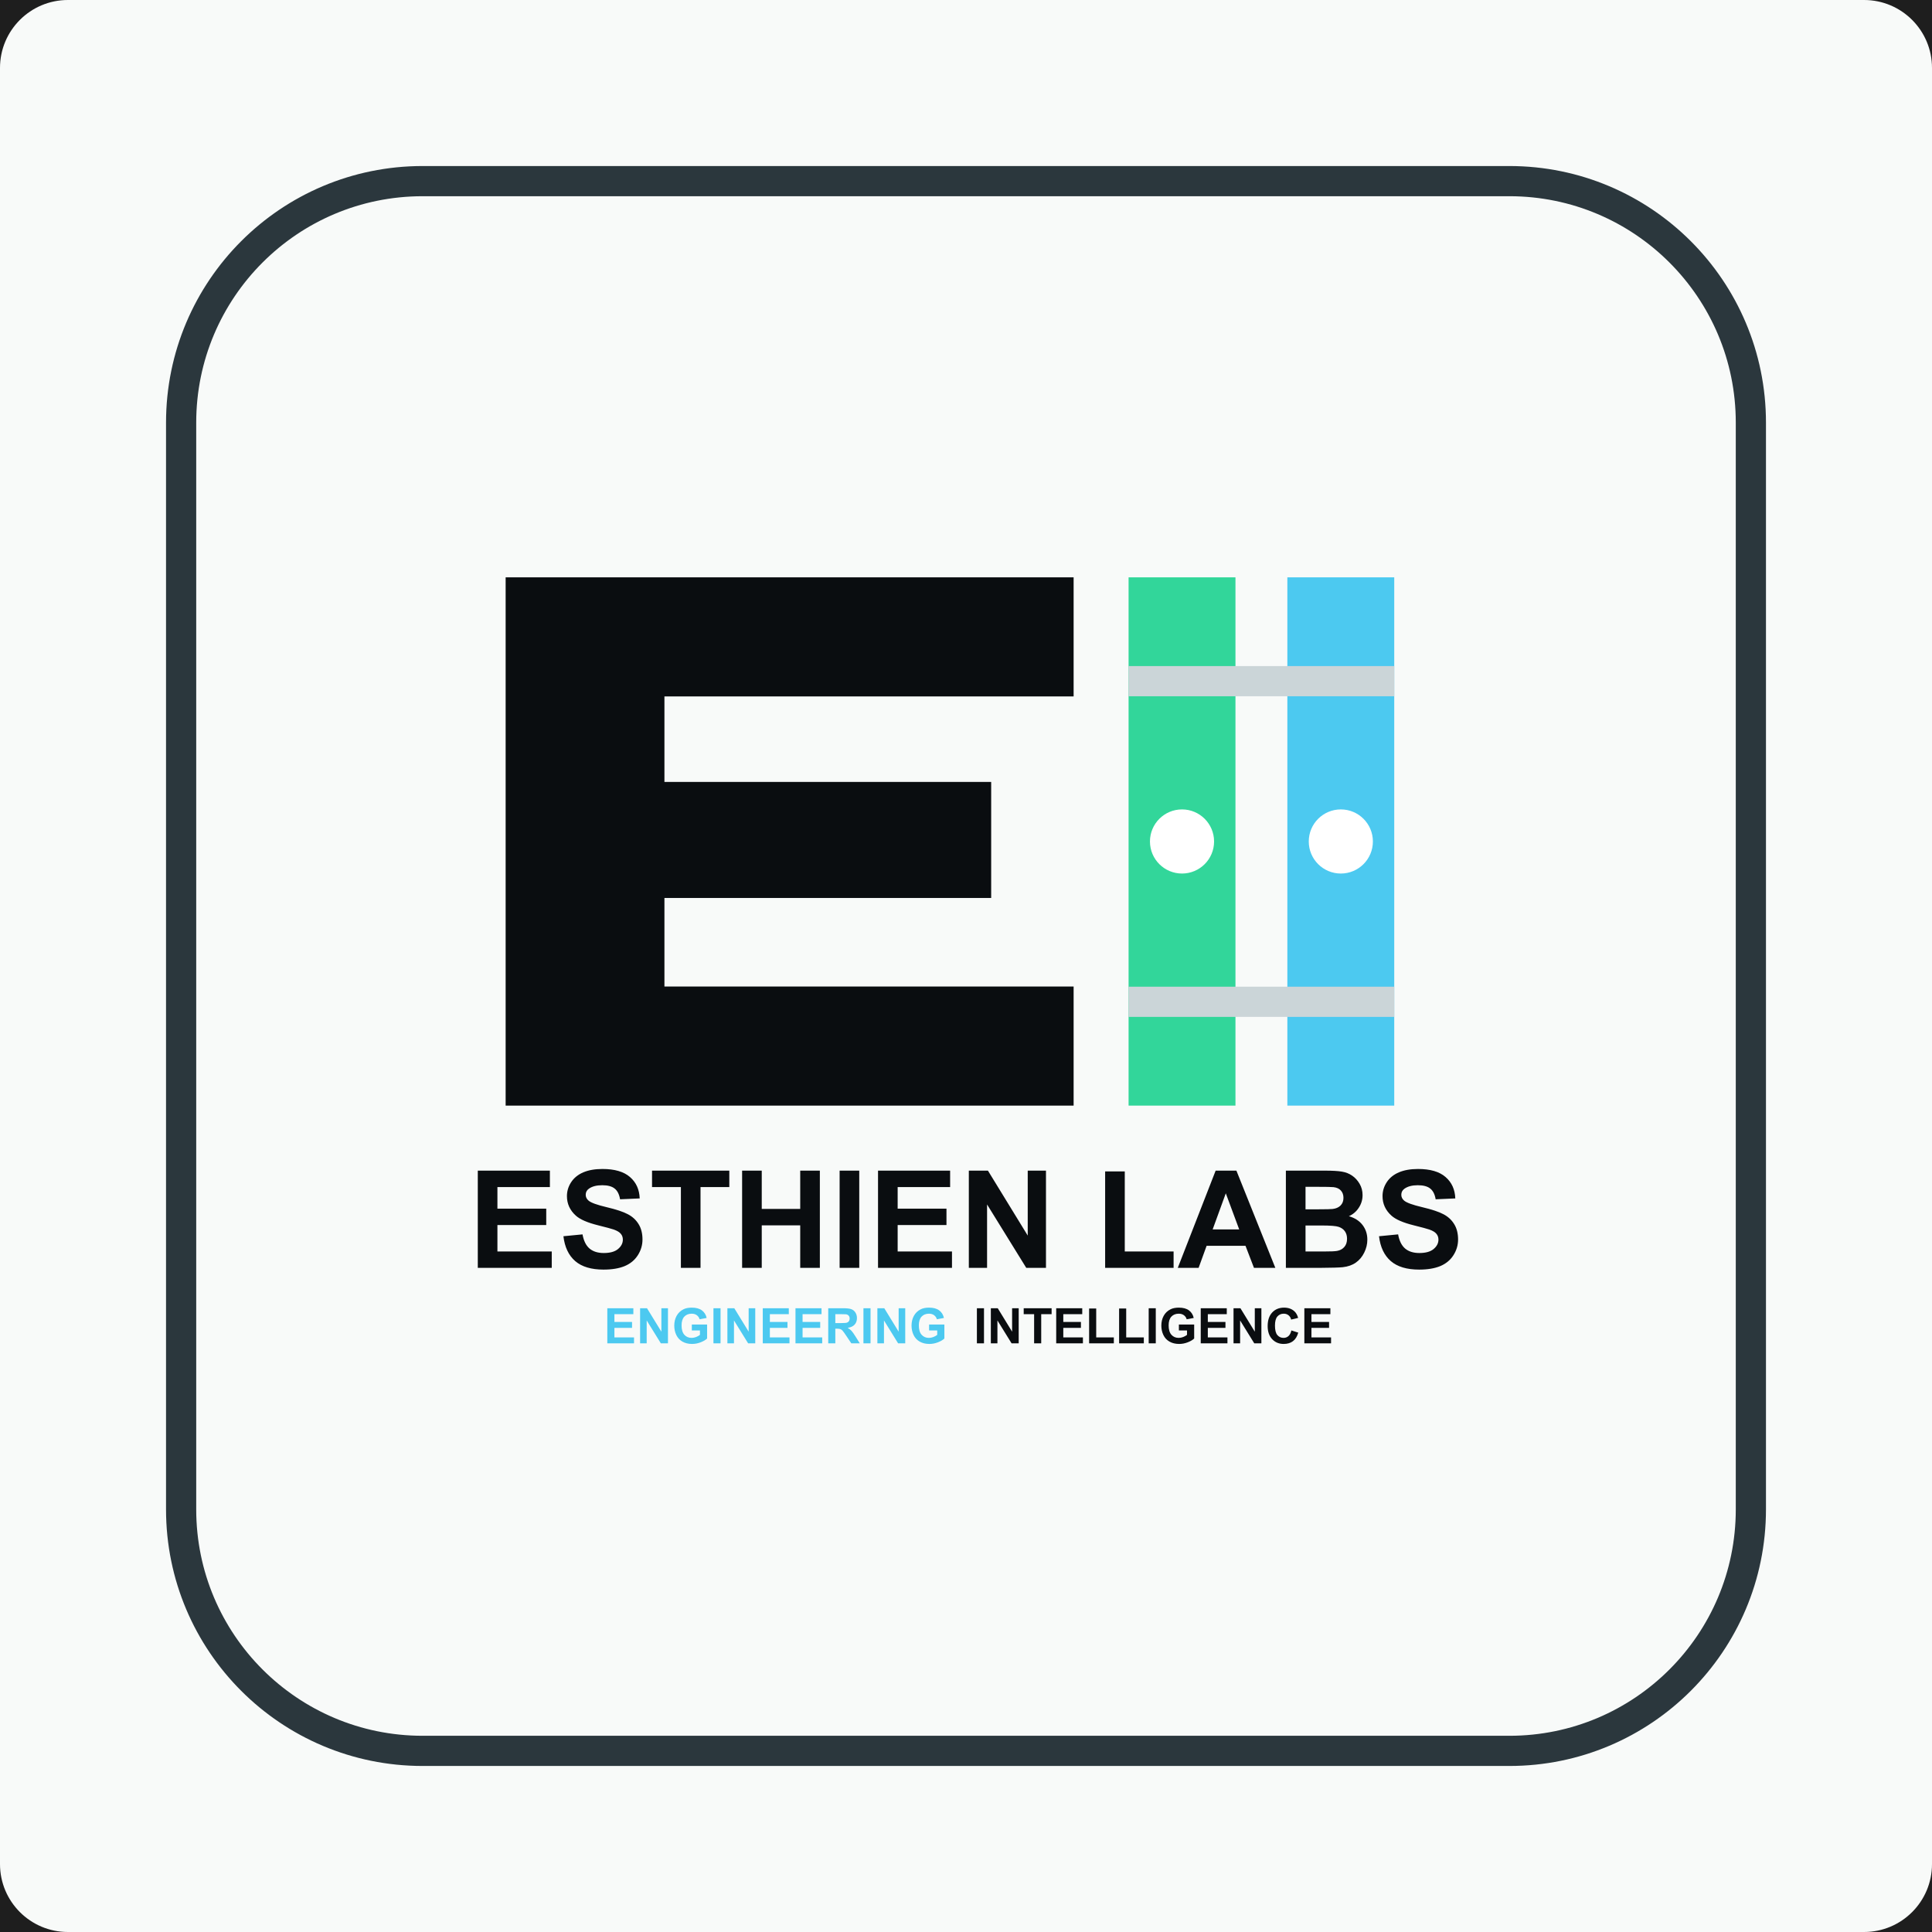
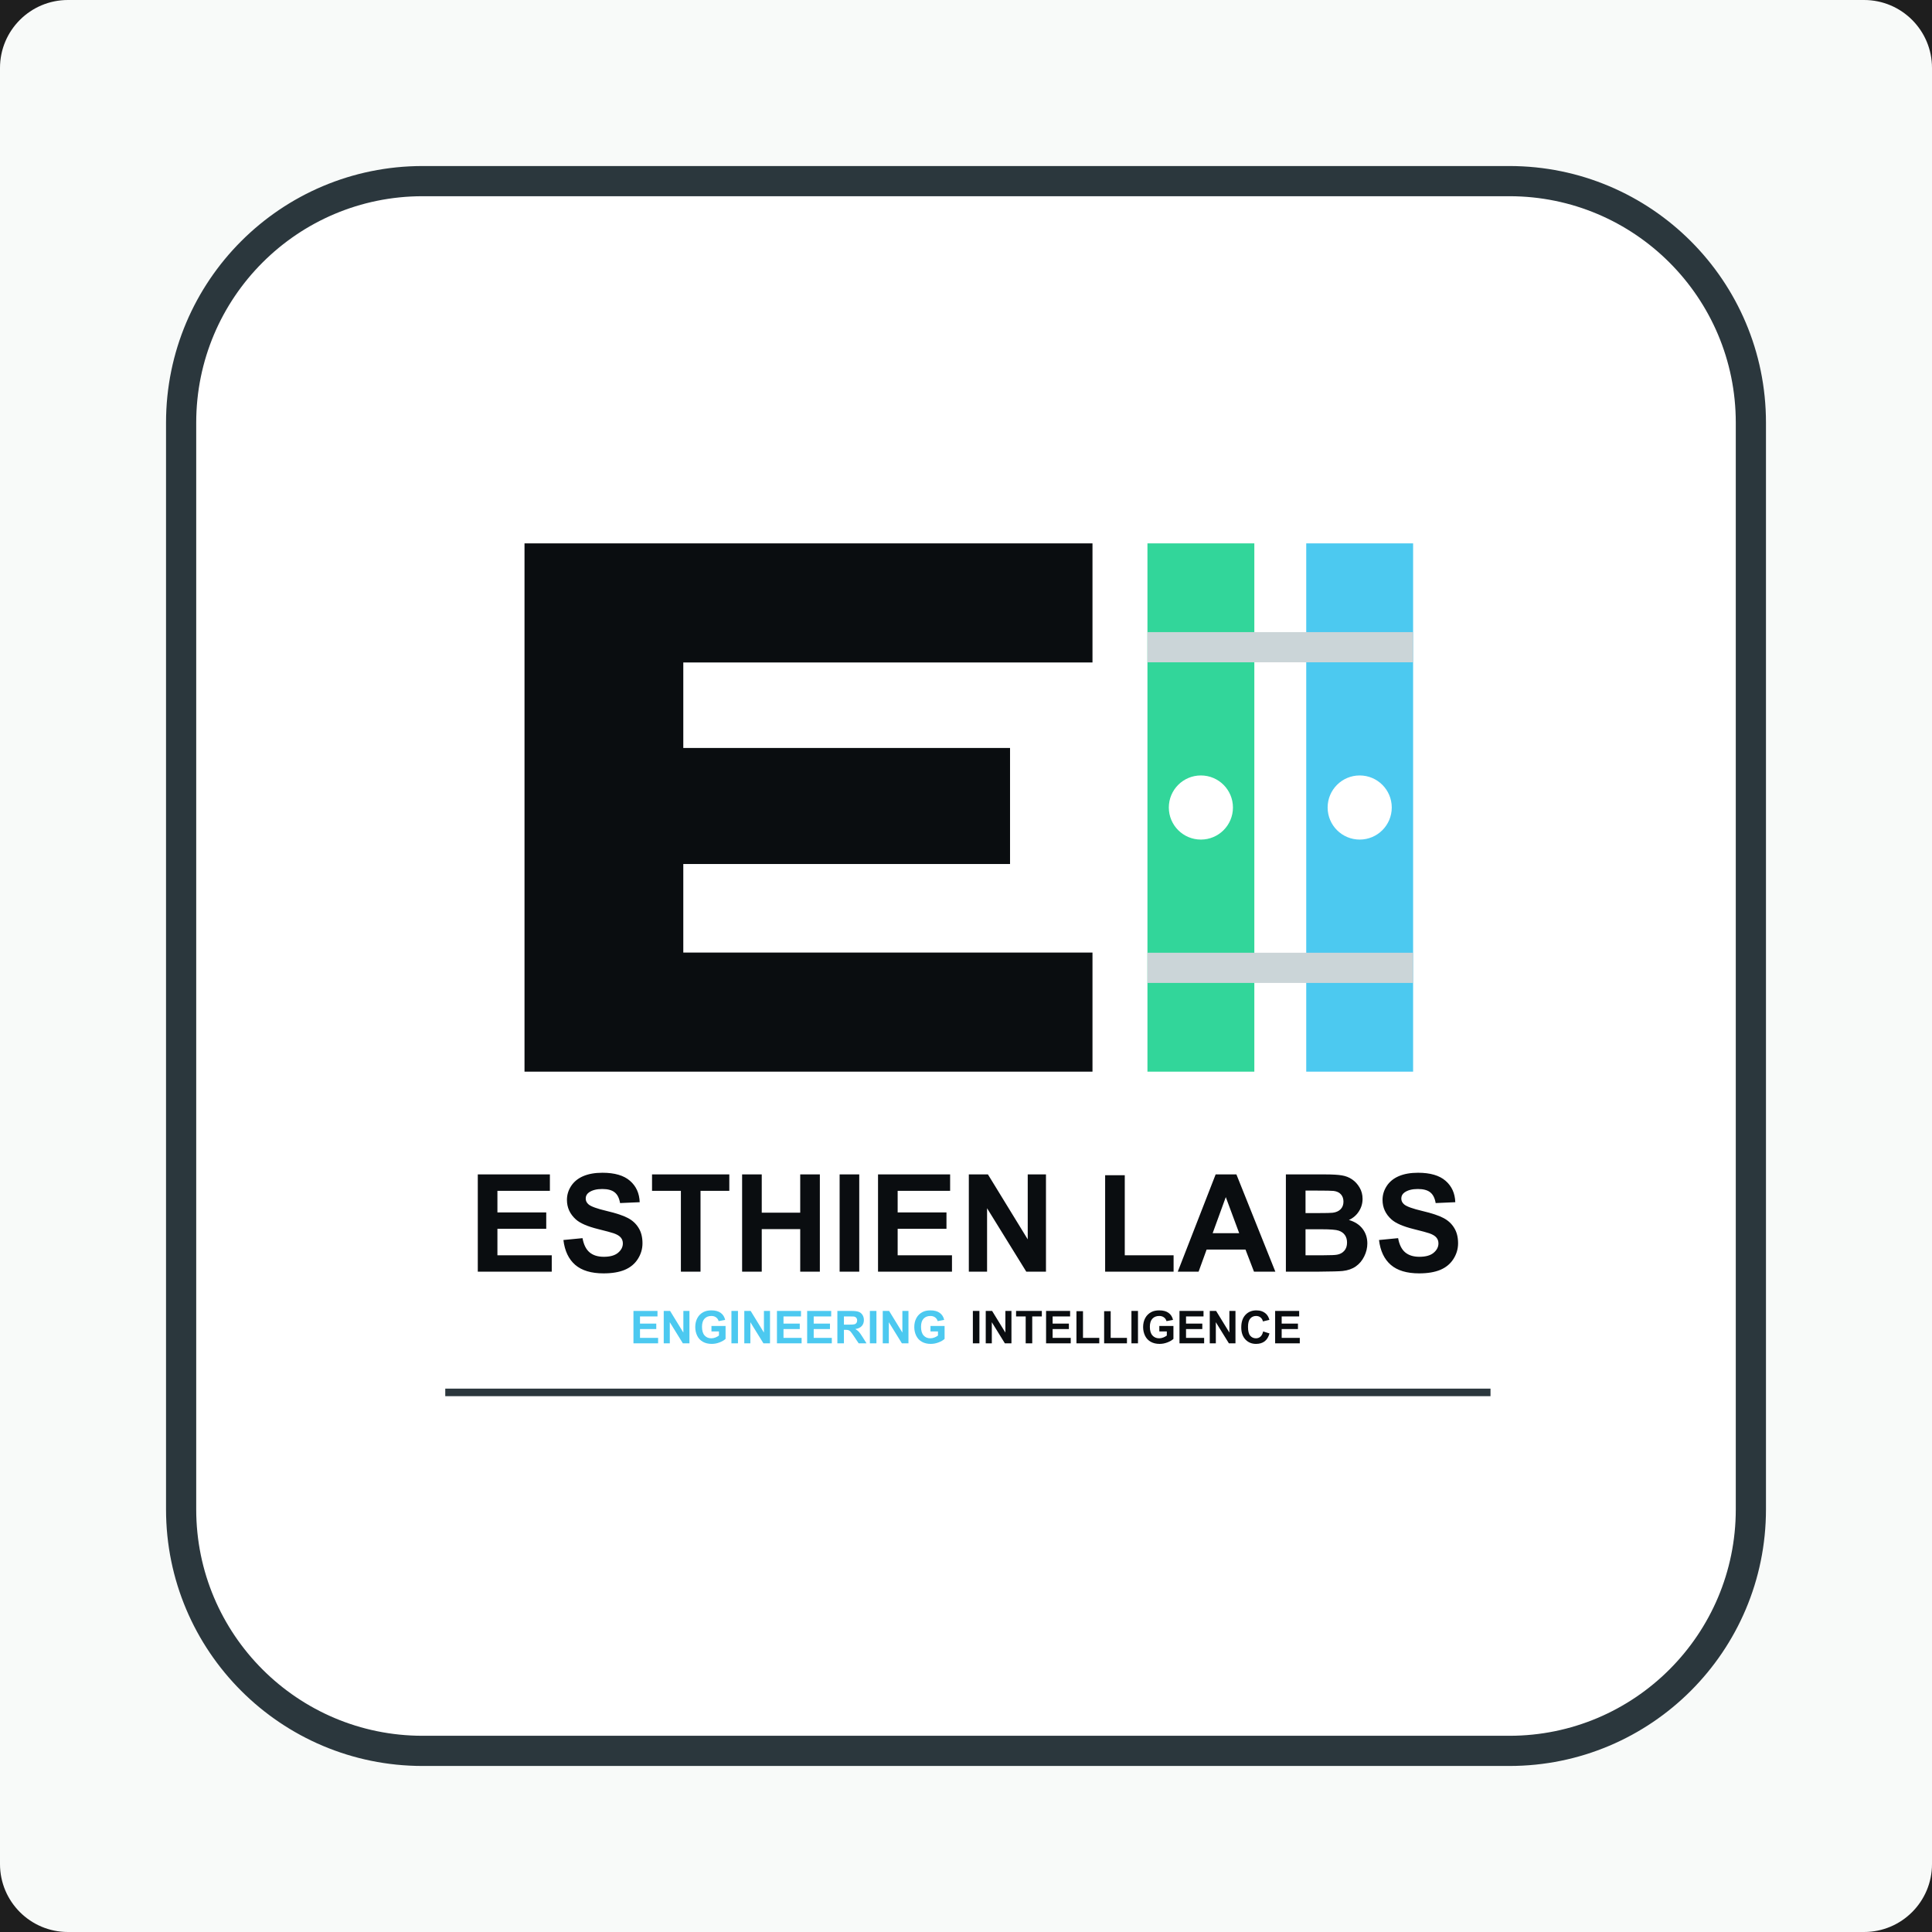
<svg xmlns="http://www.w3.org/2000/svg" width="512" height="512" viewBox="0 0 512 512" fill="none">
  <rect width="512" height="512" fill="#1E1E1E" />
  <g clip-path="url(#clip0_0_1)">
    <rect width="512" height="512" rx="18" fill="#F8FAF9" />
-     <path d="M400 48H112C76.654 48 48 76.654 48 112V400C48 435.346 76.654 464 112 464H400C435.346 464 464 435.346 464 400V112C464 76.654 435.346 48 400 48Z" stroke="#2B373D" stroke-width="8" />
-     <path d="M134 153H284.52V184.561H176.081V207.22H262.67V237.971H176.081V261.439H284.52V293H134V153Z" fill="#0A0D10" />
-     <path d="M299.086 153H327.41V293H299.086V153Z" fill="#32D69A" />
-     <path d="M341.164 153H369.488V293H341.164V153Z" fill="#4CC9F0" />
-     <path d="M299.086 180.515H369.491M299.086 265.486H369.491" stroke="#CBD5D8" stroke-width="8" />
-     <path d="M313.247 231.497C317.94 231.497 321.744 227.693 321.744 223C321.744 218.307 317.94 214.503 313.247 214.503C308.554 214.503 304.75 218.307 304.75 223C304.75 227.693 308.554 231.497 313.247 231.497Z" fill="white" />
-     <path d="M355.333 231.497C360.026 231.497 363.83 227.693 363.83 223C363.83 218.307 360.026 214.503 355.333 214.503C350.64 214.503 346.836 218.307 346.836 223C346.836 227.693 350.64 231.497 355.333 231.497Z" fill="white" />
-     <path d="M126.619 336V310.23H145.727V314.59H131.822V320.303H144.76V324.645H131.822V331.658H146.219V336H126.619ZM149.312 327.615L154.375 327.123C154.68 328.822 155.295 330.07 156.221 330.867C157.158 331.664 158.418 332.062 160 332.062C161.676 332.062 162.936 331.711 163.779 331.008C164.635 330.293 165.062 329.461 165.062 328.512C165.062 327.902 164.881 327.387 164.518 326.965C164.166 326.531 163.545 326.156 162.654 325.84C162.045 325.629 160.656 325.254 158.488 324.715C155.699 324.023 153.742 323.174 152.617 322.166C151.035 320.748 150.244 319.02 150.244 316.98C150.244 315.668 150.613 314.443 151.352 313.307C152.102 312.158 153.174 311.285 154.568 310.688C155.975 310.09 157.668 309.791 159.648 309.791C162.883 309.791 165.314 310.5 166.943 311.918C168.584 313.336 169.445 315.229 169.527 317.596L164.324 317.824C164.102 316.5 163.621 315.551 162.883 314.977C162.156 314.391 161.061 314.098 159.596 314.098C158.084 314.098 156.9 314.408 156.045 315.029C155.494 315.428 155.219 315.961 155.219 316.629C155.219 317.238 155.477 317.76 155.992 318.193C156.648 318.744 158.242 319.318 160.773 319.916C163.305 320.514 165.174 321.135 166.381 321.779C167.6 322.412 168.549 323.285 169.229 324.398C169.92 325.5 170.266 326.865 170.266 328.494C170.266 329.971 169.855 331.354 169.035 332.643C168.215 333.932 167.055 334.893 165.555 335.525C164.055 336.146 162.186 336.457 159.947 336.457C156.689 336.457 154.188 335.707 152.441 334.207C150.695 332.695 149.652 330.498 149.312 327.615ZM180.443 336V314.59H172.797V310.23H193.275V314.59H185.646V336H180.443ZM196.668 336V310.23H201.871V320.373H212.066V310.23H217.27V336H212.066V324.732H201.871V336H196.668ZM222.508 336V310.23H227.711V336H222.508ZM232.686 336V310.23H251.793V314.59H237.889V320.303H250.826V324.645H237.889V331.658H252.285V336H232.686ZM256.75 336V310.23H261.812L272.359 327.439V310.23H277.193V336H271.973L261.584 319.195V336H256.75ZM292.873 336V310.441H298.076V331.658H311.014V336H292.873ZM337.979 336H332.318L330.068 330.146H319.768L317.641 336H312.121L322.158 310.23H327.66L337.979 336ZM328.398 325.805L324.848 316.242L321.367 325.805H328.398ZM340.773 310.23H351.074C353.113 310.23 354.631 310.318 355.627 310.494C356.635 310.658 357.531 311.01 358.316 311.549C359.113 312.088 359.775 312.809 360.303 313.711C360.83 314.602 361.094 315.604 361.094 316.717C361.094 317.924 360.766 319.031 360.109 320.039C359.465 321.047 358.586 321.803 357.473 322.307C359.043 322.764 360.25 323.543 361.094 324.645C361.938 325.746 362.359 327.041 362.359 328.529C362.359 329.701 362.084 330.844 361.533 331.957C360.994 333.059 360.25 333.943 359.301 334.611C358.363 335.268 357.203 335.672 355.82 335.824C354.953 335.918 352.861 335.977 349.545 336H340.773V310.23ZM345.977 314.52V320.479H349.387C351.414 320.479 352.674 320.449 353.166 320.391C354.057 320.285 354.754 319.98 355.258 319.477C355.773 318.961 356.031 318.287 356.031 317.455C356.031 316.658 355.809 316.014 355.363 315.521C354.93 315.018 354.279 314.713 353.412 314.607C352.896 314.549 351.414 314.52 348.965 314.52H345.977ZM345.977 324.768V331.658H350.793C352.668 331.658 353.857 331.605 354.361 331.5C355.135 331.359 355.762 331.02 356.242 330.48C356.734 329.93 356.98 329.197 356.98 328.283C356.98 327.51 356.793 326.854 356.418 326.314C356.043 325.775 355.498 325.383 354.783 325.137C354.08 324.891 352.545 324.768 350.178 324.768H345.977ZM365.453 327.615L370.516 327.123C370.82 328.822 371.436 330.07 372.361 330.867C373.299 331.664 374.559 332.062 376.141 332.062C377.816 332.062 379.076 331.711 379.92 331.008C380.775 330.293 381.203 329.461 381.203 328.512C381.203 327.902 381.021 327.387 380.658 326.965C380.307 326.531 379.686 326.156 378.795 325.84C378.186 325.629 376.797 325.254 374.629 324.715C371.84 324.023 369.883 323.174 368.758 322.166C367.176 320.748 366.385 319.02 366.385 316.98C366.385 315.668 366.754 314.443 367.492 313.307C368.242 312.158 369.314 311.285 370.709 310.688C372.115 310.09 373.809 309.791 375.789 309.791C379.023 309.791 381.455 310.5 383.084 311.918C384.725 313.336 385.586 315.229 385.668 317.596L380.465 317.824C380.242 316.5 379.762 315.551 379.023 314.977C378.297 314.391 377.201 314.098 375.736 314.098C374.225 314.098 373.041 314.408 372.186 315.029C371.635 315.428 371.359 315.961 371.359 316.629C371.359 317.238 371.617 317.76 372.133 318.193C372.789 318.744 374.383 319.318 376.914 319.916C379.445 320.514 381.314 321.135 382.521 321.779C383.74 322.412 384.689 323.285 385.369 324.398C386.061 325.5 386.406 326.865 386.406 328.494C386.406 329.971 385.996 331.354 385.176 332.643C384.355 333.932 383.195 334.893 381.695 335.525C380.195 336.146 378.326 336.457 376.088 336.457C372.83 336.457 370.328 335.707 368.582 334.207C366.836 332.695 365.793 330.498 365.453 327.615Z" fill="#0A0D10" />
-     <path d="M160.946 356V346.694H167.846V348.269H162.825V350.332H167.497V351.899H162.825V354.432H168.023V356H160.946ZM169.636 356V346.694H171.464L175.272 352.909V346.694H177.018V356H175.133L171.381 349.932V356H169.636ZM183.34 352.579V351.011H187.39V354.718C186.997 355.099 186.425 355.435 185.676 355.727C184.931 356.015 184.176 356.159 183.41 356.159C182.437 356.159 181.588 355.956 180.865 355.549C180.141 355.139 179.597 354.555 179.233 353.797C178.869 353.036 178.688 352.208 178.688 351.315C178.688 350.346 178.891 349.485 179.297 348.732C179.703 347.979 180.298 347.401 181.081 346.999C181.677 346.69 182.42 346.536 183.309 346.536C184.464 346.536 185.365 346.779 186.013 347.266C186.664 347.748 187.083 348.417 187.27 349.271L185.403 349.621C185.272 349.164 185.025 348.804 184.661 348.542C184.301 348.275 183.85 348.142 183.309 348.142C182.488 348.142 181.834 348.402 181.347 348.922C180.865 349.443 180.624 350.215 180.624 351.239C180.624 352.344 180.869 353.173 181.36 353.728C181.851 354.278 182.494 354.553 183.29 354.553C183.683 354.553 184.077 354.477 184.47 354.324C184.868 354.168 185.209 353.979 185.492 353.759V352.579H183.34ZM189.072 356V346.694H190.951V356H189.072ZM192.767 356V346.694H194.595L198.403 352.909V346.694H200.149V356H198.264L194.512 349.932V356H192.767ZM202.142 356V346.694H209.042V348.269H204.021V350.332H208.693V351.899H204.021V354.432H209.22V356H202.142ZM210.813 356V346.694H217.713V348.269H212.692V350.332H217.364V351.899H212.692V354.432H217.891V356H210.813ZM219.49 356V346.694H223.445C224.439 346.694 225.161 346.779 225.609 346.948C226.062 347.113 226.424 347.41 226.695 347.837C226.966 348.264 227.101 348.753 227.101 349.303C227.101 350.001 226.896 350.579 226.485 351.036C226.075 351.489 225.461 351.775 224.645 351.893C225.051 352.13 225.385 352.39 225.647 352.674C225.914 352.957 226.272 353.461 226.72 354.185L227.856 356H225.609L224.251 353.975C223.769 353.251 223.438 352.797 223.261 352.61C223.083 352.42 222.895 352.291 222.696 352.223C222.497 352.151 222.182 352.115 221.75 352.115H221.369V356H219.49ZM221.369 350.63H222.759C223.661 350.63 224.223 350.592 224.448 350.516C224.672 350.439 224.848 350.308 224.975 350.122C225.102 349.936 225.165 349.703 225.165 349.424C225.165 349.111 225.08 348.859 224.911 348.668C224.746 348.474 224.511 348.351 224.207 348.3C224.054 348.279 223.597 348.269 222.835 348.269H221.369V350.63ZM228.821 356V346.694H230.7V356H228.821ZM232.516 356V346.694H234.344L238.152 352.909V346.694H239.898V356H238.013L234.261 349.932V356H232.516ZM246.22 352.579V351.011H250.27V354.718C249.876 355.099 249.305 355.435 248.556 355.727C247.811 356.015 247.056 356.159 246.29 356.159C245.317 356.159 244.468 355.956 243.745 355.549C243.021 355.139 242.477 354.555 242.113 353.797C241.749 353.036 241.567 352.208 241.567 351.315C241.567 350.346 241.771 349.485 242.177 348.732C242.583 347.979 243.178 347.401 243.96 346.999C244.557 346.69 245.3 346.536 246.188 346.536C247.344 346.536 248.245 346.779 248.893 347.266C249.544 347.748 249.963 348.417 250.149 349.271L248.283 349.621C248.152 349.164 247.904 348.804 247.541 348.542C247.181 348.275 246.73 348.142 246.188 348.142C245.368 348.142 244.714 348.402 244.227 348.922C243.745 349.443 243.503 350.215 243.503 351.239C243.503 352.344 243.749 353.173 244.24 353.728C244.731 354.278 245.374 354.553 246.169 354.553C246.563 354.553 246.957 354.477 247.35 354.324C247.748 354.168 248.089 353.979 248.372 353.759V352.579H246.22Z" fill="#4CC9F0" />
-     <path d="M258.889 356V346.694H260.768V356H258.889ZM262.583 356V346.694H264.411L268.22 352.909V346.694H269.965V356H268.08L264.329 349.932V356H262.583ZM274.053 356V348.269H271.292V346.694H278.687V348.269H275.932V356H274.053ZM279.906 356V346.694H286.806V348.269H281.785V350.332H286.457V351.899H281.785V354.432H286.983V356H279.906ZM288.627 356V346.771H290.506V354.432H295.178V356H288.627ZM296.575 356V346.771H298.454V354.432H303.125V356H296.575ZM304.414 356V346.694H306.293V356H304.414ZM312.418 352.579V351.011H316.468V354.718C316.075 355.099 315.503 355.435 314.754 355.727C314.01 356.015 313.254 356.159 312.488 356.159C311.515 356.159 310.667 355.956 309.943 355.549C309.219 355.139 308.675 354.555 308.312 353.797C307.948 353.036 307.766 352.208 307.766 351.315C307.766 350.346 307.969 349.485 308.375 348.732C308.781 347.979 309.376 347.401 310.159 346.999C310.755 346.69 311.498 346.536 312.387 346.536C313.542 346.536 314.443 346.779 315.091 347.266C315.743 347.748 316.161 348.417 316.348 349.271L314.481 349.621C314.35 349.164 314.103 348.804 313.739 348.542C313.379 348.275 312.928 348.142 312.387 348.142C311.566 348.142 310.912 348.402 310.425 348.922C309.943 349.443 309.702 350.215 309.702 351.239C309.702 352.344 309.947 353.173 310.438 353.728C310.929 354.278 311.572 354.553 312.368 354.553C312.761 354.553 313.155 354.477 313.548 354.324C313.946 354.168 314.287 353.979 314.57 353.759V352.579H312.418ZM318.208 356V346.694H325.107V348.269H320.086V350.332H324.758V351.899H320.086V354.432H325.285V356H318.208ZM326.897 356V346.694H328.726L332.534 352.909V346.694H334.28V356H332.395L328.643 349.932V356H326.897ZM342.227 352.579L344.049 353.156C343.77 354.172 343.304 354.927 342.652 355.422C342.005 355.913 341.182 356.159 340.183 356.159C338.947 356.159 337.932 355.738 337.136 354.896C336.341 354.049 335.943 352.894 335.943 351.43C335.943 349.881 336.343 348.679 337.143 347.824C337.942 346.965 338.994 346.536 340.297 346.536C341.436 346.536 342.36 346.872 343.071 347.545C343.494 347.943 343.812 348.514 344.023 349.259L342.164 349.703C342.054 349.221 341.823 348.84 341.472 348.561C341.125 348.281 340.701 348.142 340.202 348.142C339.512 348.142 338.952 348.389 338.52 348.884C338.093 349.379 337.879 350.181 337.879 351.29C337.879 352.466 338.09 353.304 338.514 353.804C338.937 354.303 339.487 354.553 340.164 354.553C340.663 354.553 341.093 354.394 341.453 354.077C341.812 353.759 342.07 353.26 342.227 352.579ZM345.667 356V346.694H352.567V348.269H347.546V350.332H352.218V351.899H347.546V354.432H352.745V356H345.667Z" fill="#0A0D10" />
+     <path d="M400 48H112C76.654 48 48 76.654 48 112V400C48 435.346 76.654 464 112 464H400C435.346 464 464 435.346 464 400V112C464 76.654 435.346 48 400 48Z" fill="white" stroke="#2B373D" stroke-width="8" />
+     <path d="M139 144H289.52V175.561H181.081V198.22H267.67V228.971H181.081V252.439H289.52V284H139V144Z" fill="#0A0D10" />
+     <path d="M304.086 144H332.41V284H304.086V144Z" fill="#32D69A" />
+     <path d="M346.164 144H374.488V284H346.164V144Z" fill="#4CC9F0" />
+     <path d="M304.086 171.515H374.491M304.086 256.486H374.491" stroke="#CBD5D8" stroke-width="8" />
+     <path d="M318.247 222.497C322.94 222.497 326.744 218.693 326.744 214C326.744 209.307 322.94 205.503 318.247 205.503C313.554 205.503 309.75 209.307 309.75 214C309.75 218.693 313.554 222.497 318.247 222.497Z" fill="white" />
+     <path d="M360.333 222.497C365.026 222.497 368.83 218.693 368.83 214C368.83 209.307 365.026 205.503 360.333 205.503C355.64 205.503 351.836 209.307 351.836 214C351.836 218.693 355.64 222.497 360.333 222.497Z" fill="white" />
+     <path d="M126.619 337V311.23H145.727V315.59H131.822V321.303H144.76V325.645H131.822V332.658H146.219V337H126.619ZM149.312 328.615L154.375 328.123C154.68 329.822 155.295 331.07 156.221 331.867C157.158 332.664 158.418 333.062 160 333.062C161.676 333.062 162.936 332.711 163.779 332.008C164.635 331.293 165.062 330.461 165.062 329.512C165.062 328.902 164.881 328.387 164.518 327.965C164.166 327.531 163.545 327.156 162.654 326.84C162.045 326.629 160.656 326.254 158.488 325.715C155.699 325.023 153.742 324.174 152.617 323.166C151.035 321.748 150.244 320.02 150.244 317.98C150.244 316.668 150.613 315.443 151.352 314.307C152.102 313.158 153.174 312.285 154.568 311.688C155.975 311.09 157.668 310.791 159.648 310.791C162.883 310.791 165.314 311.5 166.943 312.918C168.584 314.336 169.445 316.229 169.527 318.596L164.324 318.824C164.102 317.5 163.621 316.551 162.883 315.977C162.156 315.391 161.061 315.098 159.596 315.098C158.084 315.098 156.9 315.408 156.045 316.029C155.494 316.428 155.219 316.961 155.219 317.629C155.219 318.238 155.477 318.76 155.992 319.193C156.648 319.744 158.242 320.318 160.773 320.916C163.305 321.514 165.174 322.135 166.381 322.779C167.6 323.412 168.549 324.285 169.229 325.398C169.92 326.5 170.266 327.865 170.266 329.494C170.266 330.971 169.855 332.354 169.035 333.643C168.215 334.932 167.055 335.893 165.555 336.525C164.055 337.146 162.186 337.457 159.947 337.457C156.689 337.457 154.188 336.707 152.441 335.207C150.695 333.695 149.652 331.498 149.312 328.615ZM180.443 337V315.59H172.797V311.23H193.275V315.59H185.646V337H180.443ZM196.668 337V311.23H201.871V321.373H212.066V311.23H217.27V337H212.066V325.732H201.871V337H196.668ZM222.508 337V311.23H227.711V337H222.508ZM232.686 337V311.23H251.793V315.59H237.889V321.303H250.826V325.645H237.889V332.658H252.285V337H232.686ZM256.75 337V311.23H261.812L272.359 328.439V311.23H277.193V337H271.973L261.584 320.195V337H256.75ZM292.873 337V311.441H298.076V332.658H311.014V337H292.873ZM337.979 337H332.318L330.068 331.146H319.768L317.641 337H312.121L322.158 311.23H327.66L337.979 337ZM328.398 326.805L324.848 317.242L321.367 326.805H328.398ZM340.773 311.23H351.074C353.113 311.23 354.631 311.318 355.627 311.494C356.635 311.658 357.531 312.01 358.316 312.549C359.113 313.088 359.775 313.809 360.303 314.711C360.83 315.602 361.094 316.604 361.094 317.717C361.094 318.924 360.766 320.031 360.109 321.039C359.465 322.047 358.586 322.803 357.473 323.307C359.043 323.764 360.25 324.543 361.094 325.645C361.938 326.746 362.359 328.041 362.359 329.529C362.359 330.701 362.084 331.844 361.533 332.957C360.994 334.059 360.25 334.943 359.301 335.611C358.363 336.268 357.203 336.672 355.82 336.824C354.953 336.918 352.861 336.977 349.545 337H340.773V311.23ZM345.977 315.52V321.479H349.387C351.414 321.479 352.674 321.449 353.166 321.391C354.057 321.285 354.754 320.98 355.258 320.477C355.773 319.961 356.031 319.287 356.031 318.455C356.031 317.658 355.809 317.014 355.363 316.521C354.93 316.018 354.279 315.713 353.412 315.607C352.896 315.549 351.414 315.52 348.965 315.52H345.977ZM345.977 325.768V332.658H350.793C352.668 332.658 353.857 332.605 354.361 332.5C355.135 332.359 355.762 332.02 356.242 331.48C356.734 330.93 356.98 330.197 356.98 329.283C356.98 328.51 356.793 327.854 356.418 327.314C356.043 326.775 355.498 326.383 354.783 326.137C354.08 325.891 352.545 325.768 350.178 325.768H345.977ZM365.453 328.615L370.516 328.123C370.82 329.822 371.436 331.07 372.361 331.867C373.299 332.664 374.559 333.062 376.141 333.062C377.816 333.062 379.076 332.711 379.92 332.008C380.775 331.293 381.203 330.461 381.203 329.512C381.203 328.902 381.021 328.387 380.658 327.965C380.307 327.531 379.686 327.156 378.795 326.84C378.186 326.629 376.797 326.254 374.629 325.715C371.84 325.023 369.883 324.174 368.758 323.166C367.176 321.748 366.385 320.02 366.385 317.98C366.385 316.668 366.754 315.443 367.492 314.307C368.242 313.158 369.314 312.285 370.709 311.688C372.115 311.09 373.809 310.791 375.789 310.791C379.023 310.791 381.455 311.5 383.084 312.918C384.725 314.336 385.586 316.229 385.668 318.596L380.465 318.824C380.242 317.5 379.762 316.551 379.023 315.977C378.297 315.391 377.201 315.098 375.736 315.098C374.225 315.098 373.041 315.408 372.186 316.029C371.635 316.428 371.359 316.961 371.359 317.629C371.359 318.238 371.617 318.76 372.133 319.193C372.789 319.744 374.383 320.318 376.914 320.916C379.445 321.514 381.314 322.135 382.521 322.779C383.74 323.412 384.689 324.285 385.369 325.398C386.061 326.5 386.406 327.865 386.406 329.494C386.406 330.971 385.996 332.354 385.176 333.643C384.355 334.932 383.195 335.893 381.695 336.525C380.195 337.146 378.326 337.457 376.088 337.457C372.83 337.457 370.328 336.707 368.582 335.207C366.836 333.695 365.793 331.498 365.453 328.615Z" fill="#0A0D10" />
+     <path d="M167.873 356V347.41H174.242V348.863H169.607V350.768H173.92V352.215H169.607V354.553H174.406V356H167.873ZM175.895 356V347.41H177.582L181.098 353.146V347.41H182.709V356H180.969L177.506 350.398V356H175.895ZM188.545 352.842V351.395H192.283V354.816C191.92 355.168 191.393 355.479 190.701 355.748C190.014 356.014 189.316 356.146 188.609 356.146C187.711 356.146 186.928 355.959 186.26 355.584C185.592 355.205 185.09 354.666 184.754 353.967C184.418 353.264 184.25 352.5 184.25 351.676C184.25 350.781 184.438 349.986 184.812 349.291C185.188 348.596 185.736 348.062 186.459 347.691C187.01 347.406 187.695 347.264 188.516 347.264C189.582 347.264 190.414 347.488 191.012 347.938C191.613 348.383 192 349 192.172 349.789L190.449 350.111C190.328 349.689 190.1 349.357 189.764 349.115C189.432 348.869 189.016 348.746 188.516 348.746C187.758 348.746 187.154 348.986 186.705 349.467C186.26 349.947 186.037 350.66 186.037 351.605C186.037 352.625 186.264 353.391 186.717 353.902C187.17 354.41 187.764 354.664 188.498 354.664C188.861 354.664 189.225 354.594 189.588 354.453C189.955 354.309 190.27 354.135 190.531 353.932V352.842H188.545ZM193.836 356V347.41H195.57V356H193.836ZM197.246 356V347.41H198.934L202.449 353.146V347.41H204.061V356H202.32L198.857 350.398V356H197.246ZM205.9 356V347.41H212.27V348.863H207.635V350.768H211.947V352.215H207.635V354.553H212.434V356H205.9ZM213.904 356V347.41H220.273V348.863H215.639V350.768H219.951V352.215H215.639V354.553H220.438V356H213.904ZM221.914 356V347.41H225.564C226.482 347.41 227.148 347.488 227.562 347.645C227.98 347.797 228.314 348.07 228.564 348.465C228.814 348.859 228.939 349.311 228.939 349.818C228.939 350.463 228.75 350.996 228.371 351.418C227.992 351.836 227.426 352.1 226.672 352.209C227.047 352.428 227.355 352.668 227.598 352.93C227.844 353.191 228.174 353.656 228.588 354.324L229.637 356H227.562L226.309 354.131C225.863 353.463 225.559 353.043 225.395 352.871C225.23 352.695 225.057 352.576 224.873 352.514C224.689 352.447 224.398 352.414 224 352.414H223.648V356H221.914ZM223.648 351.043H224.932C225.764 351.043 226.283 351.008 226.49 350.938C226.697 350.867 226.859 350.746 226.977 350.574C227.094 350.402 227.152 350.188 227.152 349.93C227.152 349.641 227.074 349.408 226.918 349.232C226.766 349.053 226.549 348.939 226.268 348.893C226.127 348.873 225.705 348.863 225.002 348.863H223.648V351.043ZM230.527 356V347.41H232.262V356H230.527ZM233.938 356V347.41H235.625L239.141 353.146V347.41H240.752V356H239.012L235.549 350.398V356H233.938ZM246.588 352.842V351.395H250.326V354.816C249.963 355.168 249.436 355.479 248.744 355.748C248.057 356.014 247.359 356.146 246.652 356.146C245.754 356.146 244.971 355.959 244.303 355.584C243.635 355.205 243.133 354.666 242.797 353.967C242.461 353.264 242.293 352.5 242.293 351.676C242.293 350.781 242.48 349.986 242.855 349.291C243.23 348.596 243.779 348.062 244.502 347.691C245.053 347.406 245.738 347.264 246.559 347.264C247.625 347.264 248.457 347.488 249.055 347.938C249.656 348.383 250.043 349 250.215 349.789L248.492 350.111C248.371 349.689 248.143 349.357 247.807 349.115C247.475 348.869 247.059 348.746 246.559 348.746C245.801 348.746 245.197 348.986 244.748 349.467C244.303 349.947 244.08 350.66 244.08 351.605C244.08 352.625 244.307 353.391 244.76 353.902C245.213 354.41 245.807 354.664 246.541 354.664C246.904 354.664 247.268 354.594 247.631 354.453C247.998 354.309 248.312 354.135 248.574 353.932V352.842H246.588Z" fill="#4CC9F0" />
+     <path d="M257.82 356V347.41H259.555V356H257.82ZM261.23 356V347.41H262.918L266.434 353.146V347.41H268.045V356H266.305L262.842 350.398V356H261.23ZM271.818 356V348.863H269.27V347.41H276.096V348.863H273.553V356H271.818ZM277.221 356V347.41H283.59V348.863H278.955V350.768H283.268V352.215H278.955V354.553H283.754V356H277.221ZM285.271 356V347.48H287.006V354.553H291.318V356H285.271ZM292.607 356V347.48H294.342V354.553H298.654V356H292.607ZM299.844 356V347.41H301.578V356H299.844ZM307.232 352.842V351.395H310.971V354.816C310.607 355.168 310.08 355.479 309.389 355.748C308.701 356.014 308.004 356.146 307.297 356.146C306.398 356.146 305.615 355.959 304.947 355.584C304.279 355.205 303.777 354.666 303.441 353.967C303.105 353.264 302.938 352.5 302.938 351.676C302.938 350.781 303.125 349.986 303.5 349.291C303.875 348.596 304.424 348.062 305.146 347.691C305.697 347.406 306.383 347.264 307.203 347.264C308.27 347.264 309.102 347.488 309.699 347.938C310.301 348.383 310.688 349 310.859 349.789L309.137 350.111C309.016 349.689 308.787 349.357 308.451 349.115C308.119 348.869 307.703 348.746 307.203 348.746C306.445 348.746 305.842 348.986 305.393 349.467C304.947 349.947 304.725 350.66 304.725 351.605C304.725 352.625 304.951 353.391 305.404 353.902C305.857 354.41 306.451 354.664 307.186 354.664C307.549 354.664 307.912 354.594 308.275 354.453C308.643 354.309 308.957 354.135 309.219 353.932V352.842H307.232ZM312.576 356V347.41H318.945V348.863H314.311V350.768H318.623V352.215H314.311V354.553H319.109V356H312.576ZM320.598 356V347.41H322.285L325.801 353.146V347.41H327.412V356H325.672L322.209 350.398V356H320.598ZM334.748 352.842L336.43 353.375C336.172 354.312 335.742 355.01 335.141 355.467C334.543 355.92 333.783 356.146 332.861 356.146C331.721 356.146 330.783 355.758 330.049 354.98C329.314 354.199 328.947 353.133 328.947 351.781C328.947 350.352 329.316 349.242 330.055 348.453C330.793 347.66 331.764 347.264 332.967 347.264C334.018 347.264 334.871 347.574 335.527 348.195C335.918 348.562 336.211 349.09 336.406 349.777L334.689 350.188C334.588 349.742 334.375 349.391 334.051 349.133C333.73 348.875 333.34 348.746 332.879 348.746C332.242 348.746 331.725 348.975 331.326 349.432C330.932 349.889 330.734 350.629 330.734 351.652C330.734 352.738 330.93 353.512 331.32 353.973C331.711 354.434 332.219 354.664 332.844 354.664C333.305 354.664 333.701 354.518 334.033 354.225C334.365 353.932 334.604 353.471 334.748 352.842ZM337.924 356V347.41H344.293V348.863H339.658V350.768H343.971V352.215H339.658V354.553H344.457V356H337.924Z" fill="#0A0D10" />
+     <path d="M118 369H395" stroke="#2B373D" stroke-width="2" />
  </g>
  <defs>
    <clipPath id="clip0_0_1">
      <rect width="512" height="512" fill="white" />
    </clipPath>
  </defs>
</svg>
